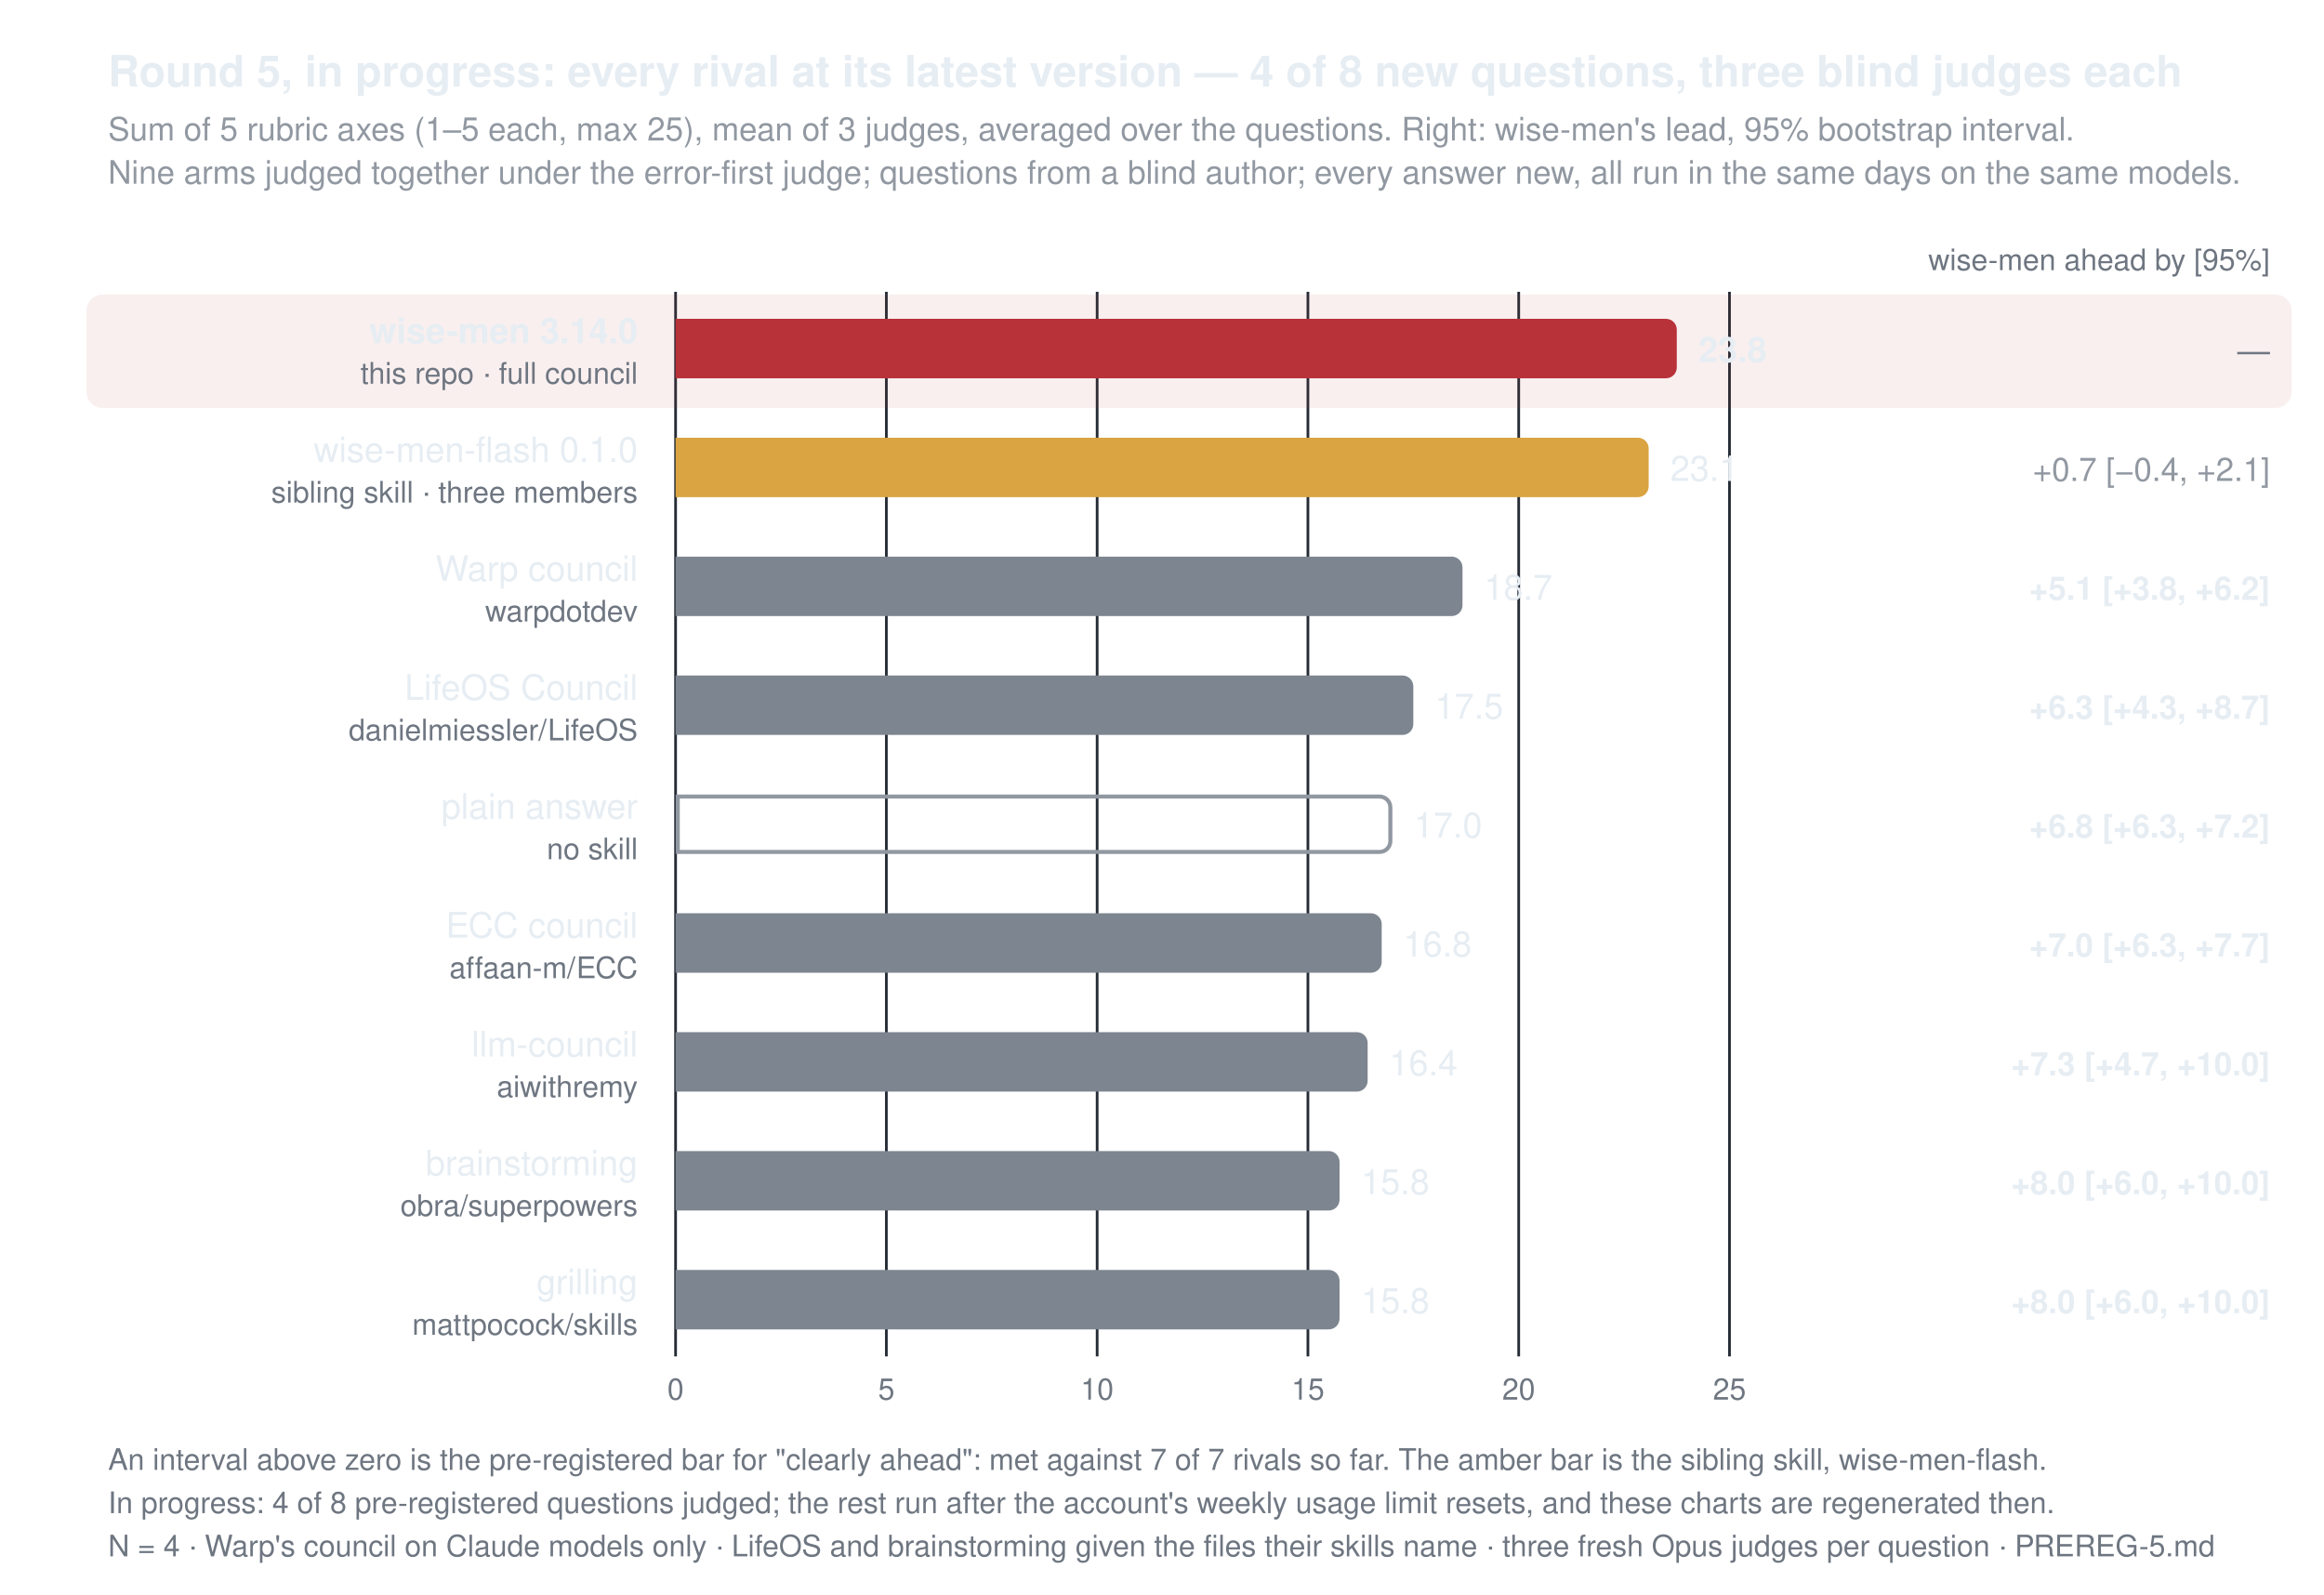
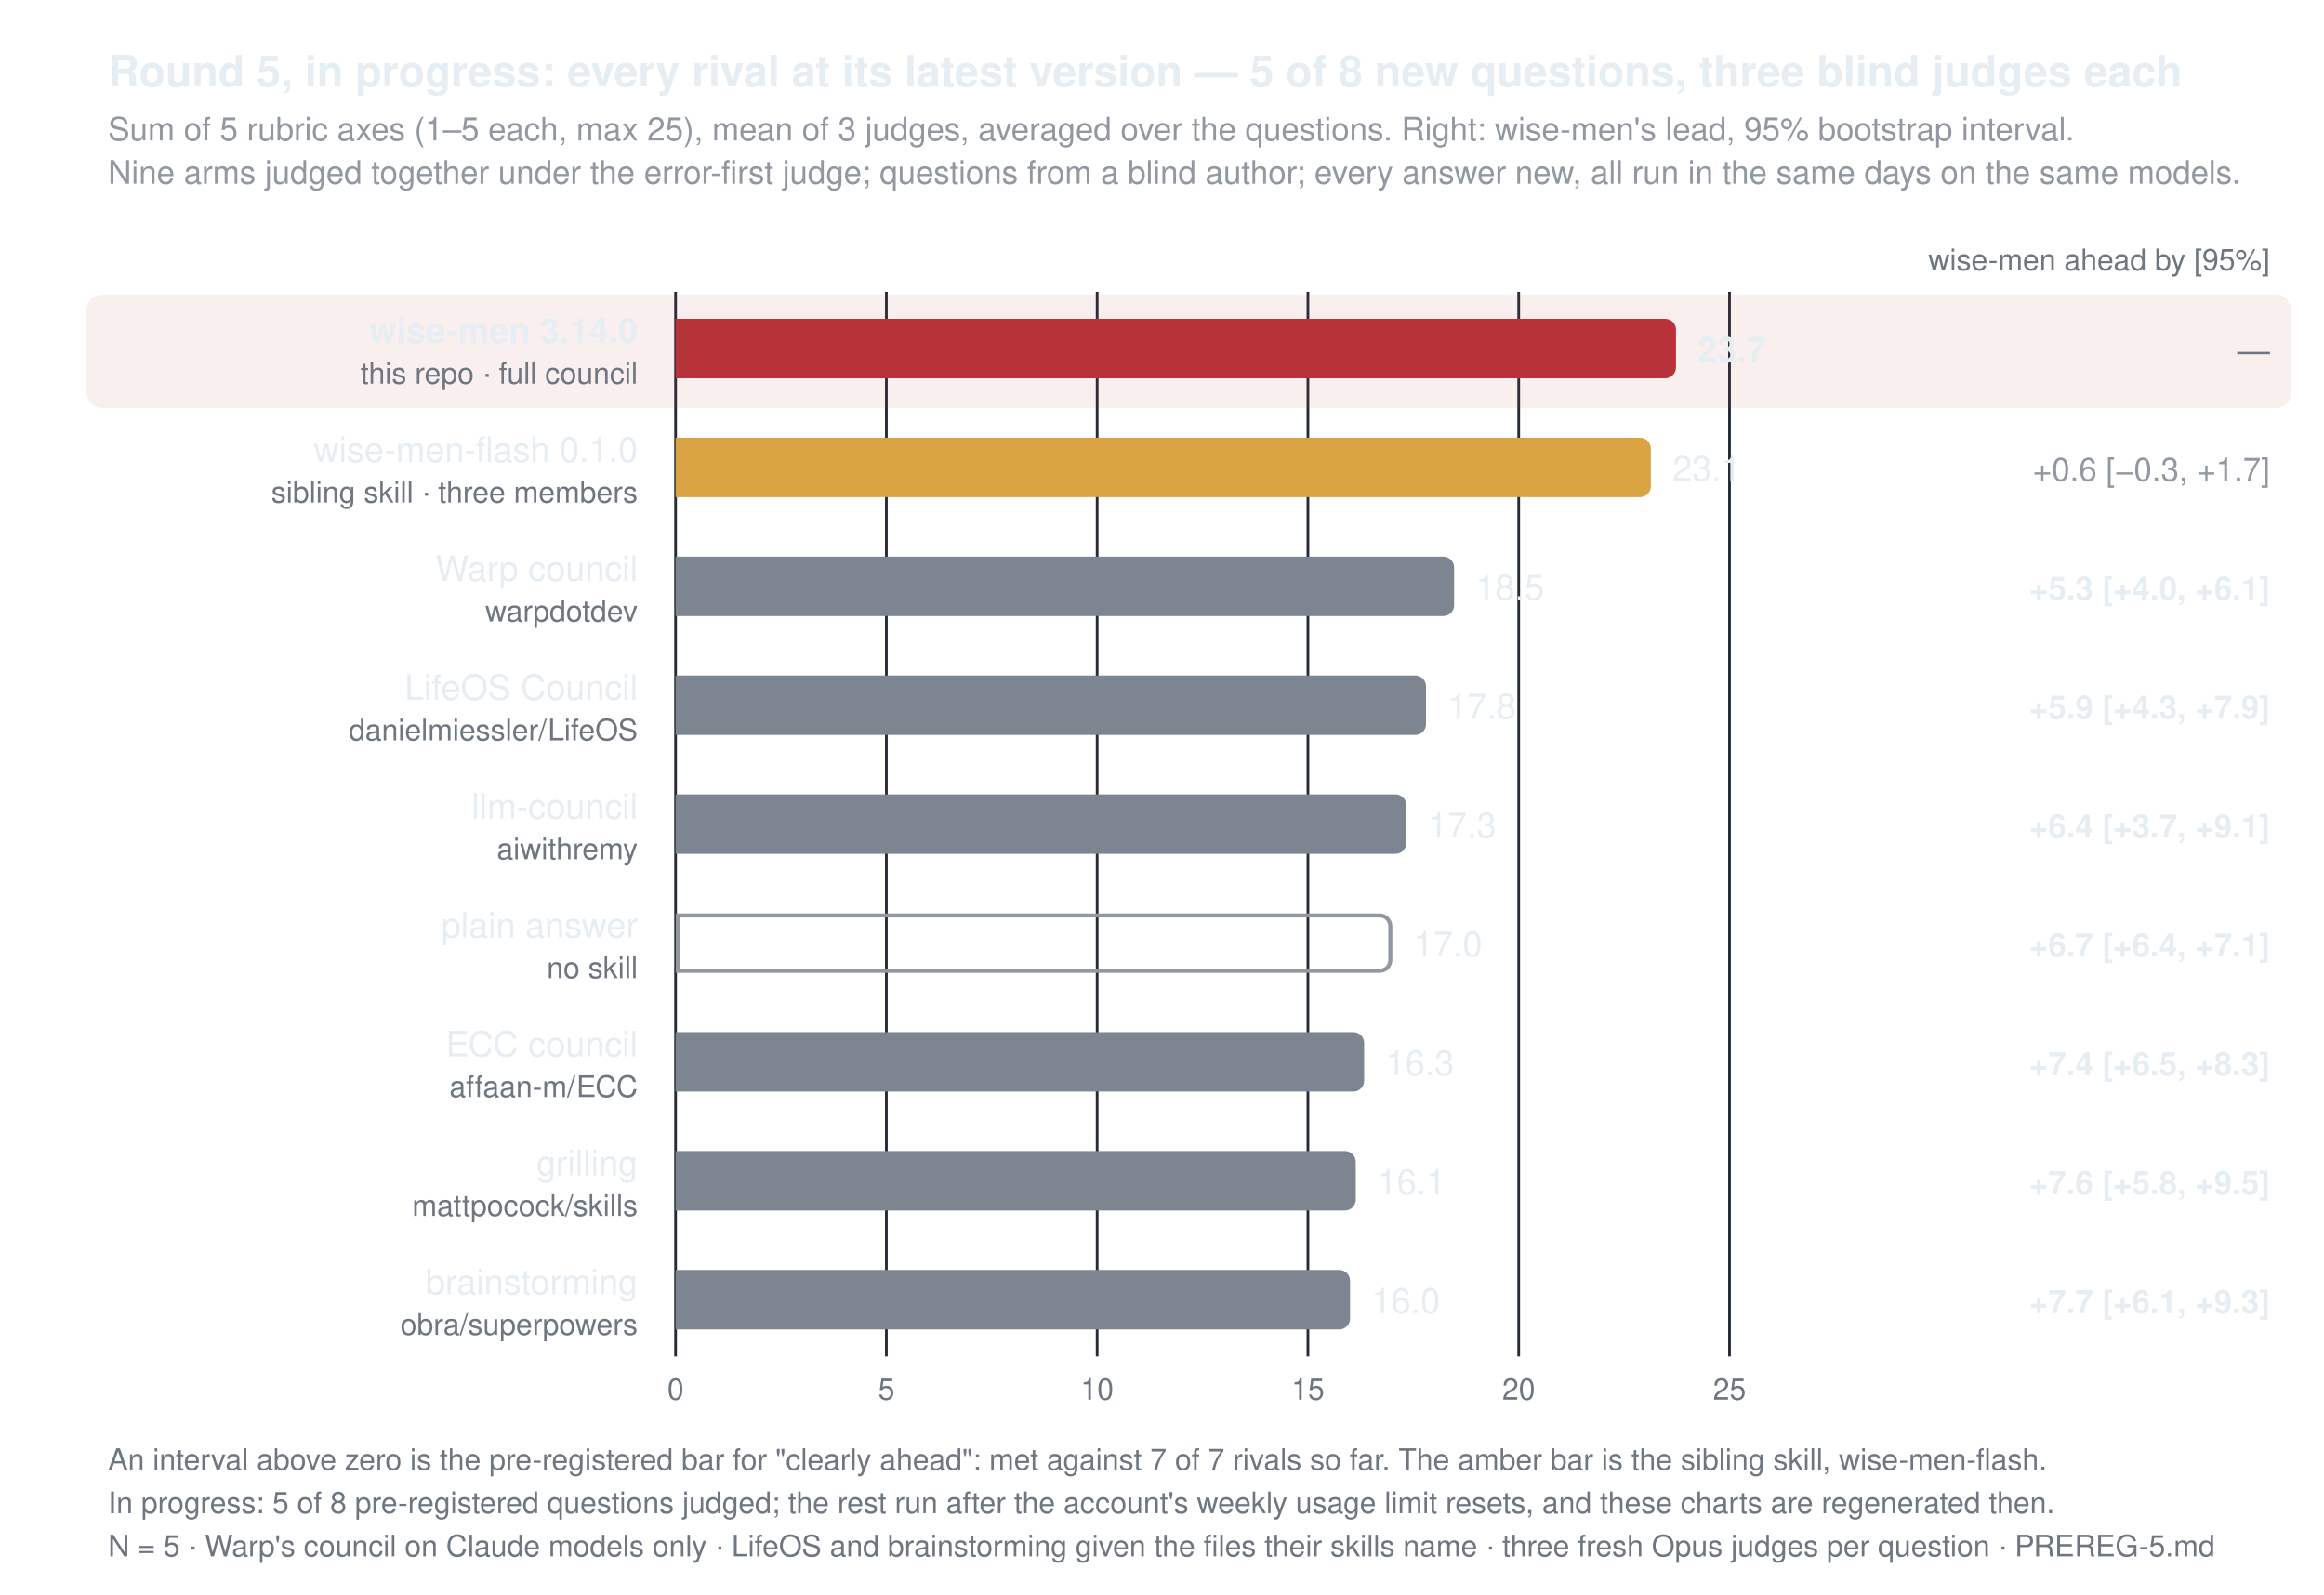
<svg xmlns="http://www.w3.org/2000/svg" viewBox="0 0 860 590" width="860" font-family="-apple-system, BlinkMacSystemFont, 'Segoe UI', Helvetica, Arial, sans-serif">
-   <text x="40" y="32" font-size="16" font-weight="600" fill="#e6edf3" text-anchor="start">Round 5, in progress: every rival at its latest version — 4 of 8 new questions, three blind judges each</text>
+   <text x="40" y="32" font-size="16" font-weight="600" fill="#e6edf3" text-anchor="start">Round 5, in progress: every rival at its latest version — 5 of 8 new questions, three blind judges each</text>
  <text x="40" y="52" font-size="12" font-weight="400" fill="#9198a1" text-anchor="start">Sum of 5 rubric axes (1–5 each, max 25), mean of 3 judges, averaged over the questions. Right: wise-men's lead, 95% bootstrap interval.</text>
  <text x="40" y="68" font-size="12" font-weight="400" fill="#9198a1" text-anchor="start">Nine arms judged together under the error-first judge; questions from a blind author; every answer new, all run in the same days on the same models.</text>
  <text x="840" y="100" font-size="11" font-weight="400" fill="#6e7681" text-anchor="end">wise-men ahead by [95%]</text>
  <line x1="250" y1="108" x2="250" y2="502" stroke="#262c36" stroke-width="1" />
  <text x="250" y="518" font-size="11" font-weight="400" fill="#6e7681" text-anchor="middle">0</text>
  <line x1="328" y1="108" x2="328" y2="502" stroke="#262c36" stroke-width="1" />
  <text x="328" y="518" font-size="11" font-weight="400" fill="#6e7681" text-anchor="middle">5</text>
  <line x1="406" y1="108" x2="406" y2="502" stroke="#262c36" stroke-width="1" />
  <text x="406" y="518" font-size="11" font-weight="400" fill="#6e7681" text-anchor="middle">10</text>
  <line x1="484" y1="108" x2="484" y2="502" stroke="#262c36" stroke-width="1" />
  <text x="484" y="518" font-size="11" font-weight="400" fill="#6e7681" text-anchor="middle">15</text>
  <line x1="562" y1="108" x2="562" y2="502" stroke="#262c36" stroke-width="1" />
  <text x="562" y="518" font-size="11" font-weight="400" fill="#6e7681" text-anchor="middle">20</text>
  <line x1="640" y1="108" x2="640" y2="502" stroke="#262c36" stroke-width="1" />
  <text x="640" y="518" font-size="11" font-weight="400" fill="#6e7681" text-anchor="middle">25</text>
  <rect x="32" y="109" width="816" height="42" rx="6" fill="#b8323a" fill-opacity="0.08" />
  <text x="236" y="127" font-size="13" font-weight="700" fill="#e6edf3" text-anchor="end">wise-men 3.14.0</text>
  <text x="236" y="142" font-size="11" font-weight="400" fill="#6e7681" text-anchor="end">this repo · full council</text>
-   <path d="M250,118h366.5a4,4 0 0 1 4,4v14a4,4 0 0 1 -4,4h-366.5z" fill="#b8323a" />
-   <text x="628.5" y="134" font-size="13" font-weight="700" fill="#e6edf3" text-anchor="start">23.8</text>
+   <path d="M250,118h366.2a4,4 0 0 1 4,4v14a4,4 0 0 1 -4,4h-366.2z" fill="#b8323a" />
+   <text x="628.2" y="134" font-size="13" font-weight="700" fill="#e6edf3" text-anchor="start">23.7</text>
  <text x="840" y="134" font-size="12" font-weight="400" fill="#6e7681" text-anchor="end">—</text>
  <text x="236" y="171" font-size="13" font-weight="500" fill="#e6edf3" text-anchor="end">wise-men-flash 0.1.0</text>
  <text x="236" y="186" font-size="11" font-weight="400" fill="#6e7681" text-anchor="end">sibling skill · three members</text>
-   <path d="M250,162h356.1a4,4 0 0 1 4,4v14a4,4 0 0 1 -4,4h-356.1z" fill="#d9a441" />
-   <text x="618.1" y="178" font-size="13" font-weight="500" fill="#e6edf3" text-anchor="start">23.1</text>
-   <text x="840" y="178" font-size="12" font-weight="400" fill="#9198a1" text-anchor="end">+0.7  [−0.4, +2.1]</text>
+   <path d="M250,162h356.9a4,4 0 0 1 4,4v14a4,4 0 0 1 -4,4h-356.9z" fill="#d9a441" />
+   <text x="618.9" y="178" font-size="13" font-weight="500" fill="#e6edf3" text-anchor="start">23.1</text>
+   <text x="840" y="178" font-size="12" font-weight="400" fill="#9198a1" text-anchor="end">+0.6  [−0.3, +1.7]</text>
  <text x="236" y="215" font-size="13" font-weight="500" fill="#e6edf3" text-anchor="end">Warp council</text>
  <text x="236" y="230" font-size="11" font-weight="400" fill="#6e7681" text-anchor="end">warpdotdev</text>
-   <path d="M250,206h287.2a4,4 0 0 1 4,4v14a4,4 0 0 1 -4,4h-287.2z" fill="#7d8590" />
-   <text x="549.2" y="222" font-size="13" font-weight="500" fill="#e6edf3" text-anchor="start">18.7</text>
-   <text x="840" y="222" font-size="12" font-weight="600" fill="#e6edf3" text-anchor="end">+5.1  [+3.8, +6.2]</text>
+   <path d="M250,206h284.1a4,4 0 0 1 4,4v14a4,4 0 0 1 -4,4h-284.1z" fill="#7d8590" />
+   <text x="546.1" y="222" font-size="13" font-weight="500" fill="#e6edf3" text-anchor="start">18.5</text>
+   <text x="840" y="222" font-size="12" font-weight="600" fill="#e6edf3" text-anchor="end">+5.3  [+4.0, +6.1]</text>
  <text x="236" y="259" font-size="13" font-weight="500" fill="#e6edf3" text-anchor="end">LifeOS Council</text>
  <text x="236" y="274" font-size="11" font-weight="400" fill="#6e7681" text-anchor="end">danielmiessler/LifeOS</text>
-   <path d="M250,250h269a4,4 0 0 1 4,4v14a4,4 0 0 1 -4,4h-269z" fill="#7d8590" />
-   <text x="531" y="266" font-size="13" font-weight="500" fill="#e6edf3" text-anchor="start">17.5</text>
-   <text x="840" y="266" font-size="12" font-weight="600" fill="#e6edf3" text-anchor="end">+6.3  [+4.3, +8.7]</text>
-   <text x="236" y="303" font-size="13" font-weight="500" fill="#e6edf3" text-anchor="end">plain answer</text>
-   <text x="236" y="318" font-size="11" font-weight="400" fill="#6e7681" text-anchor="end">no skill</text>
-   <path d="M250.8,294.8h259.7a4,4 0 0 1 4,4v12.5a4,4 0 0 1 -4,4h-259.7z" fill="none" stroke="#9198a1" stroke-width="1.5" />
-   <text x="523.2" y="310" font-size="13" font-weight="500" fill="#e6edf3" text-anchor="start">17.0</text>
-   <text x="840" y="310" font-size="12" font-weight="600" fill="#e6edf3" text-anchor="end">+6.8  [+6.3, +7.2]</text>
-   <text x="236" y="347" font-size="13" font-weight="500" fill="#e6edf3" text-anchor="end">ECC council</text>
-   <text x="236" y="362" font-size="11" font-weight="400" fill="#6e7681" text-anchor="end">affaan-m/ECC</text>
-   <path d="M250,338h257.3a4,4 0 0 1 4,4v14a4,4 0 0 1 -4,4h-257.3z" fill="#7d8590" />
-   <text x="519.3" y="354" font-size="13" font-weight="500" fill="#e6edf3" text-anchor="start">16.8</text>
-   <text x="840" y="354" font-size="12" font-weight="600" fill="#e6edf3" text-anchor="end">+7.0  [+6.3, +7.7]</text>
-   <text x="236" y="391" font-size="13" font-weight="500" fill="#e6edf3" text-anchor="end">llm-council</text>
-   <text x="236" y="406" font-size="11" font-weight="400" fill="#6e7681" text-anchor="end">aiwithremy</text>
-   <path d="M250,382h252.1a4,4 0 0 1 4,4v14a4,4 0 0 1 -4,4h-252.1z" fill="#7d8590" />
-   <text x="514.1" y="398" font-size="13" font-weight="500" fill="#e6edf3" text-anchor="start">16.4</text>
-   <text x="840" y="398" font-size="12" font-weight="600" fill="#e6edf3" text-anchor="end">+7.3  [+4.7, +10.0]</text>
-   <text x="236" y="435" font-size="13" font-weight="500" fill="#e6edf3" text-anchor="end">brainstorming</text>
-   <text x="236" y="450" font-size="11" font-weight="400" fill="#6e7681" text-anchor="end">obra/superpowers</text>
-   <path d="M250,426h241.7a4,4 0 0 1 4,4v14a4,4 0 0 1 -4,4h-241.7z" fill="#7d8590" />
-   <text x="503.7" y="442" font-size="13" font-weight="500" fill="#e6edf3" text-anchor="start">15.8</text>
-   <text x="840" y="442" font-size="12" font-weight="600" fill="#e6edf3" text-anchor="end">+8.0  [+6.0, +10.0]</text>
-   <text x="236" y="479" font-size="13" font-weight="500" fill="#e6edf3" text-anchor="end">grilling</text>
-   <text x="236" y="494" font-size="11" font-weight="400" fill="#6e7681" text-anchor="end">mattpocock/skills</text>
-   <path d="M250,470h241.7a4,4 0 0 1 4,4v14a4,4 0 0 1 -4,4h-241.7z" fill="#7d8590" />
-   <text x="503.7" y="486" font-size="13" font-weight="500" fill="#e6edf3" text-anchor="start">15.8</text>
-   <text x="840" y="486" font-size="12" font-weight="600" fill="#e6edf3" text-anchor="end">+8.0  [+6.0, +10.0]</text>
+   <path d="M250,250h273.7a4,4 0 0 1 4,4v14a4,4 0 0 1 -4,4h-273.7z" fill="#7d8590" />
+   <text x="535.7" y="266" font-size="13" font-weight="500" fill="#e6edf3" text-anchor="start">17.8</text>
+   <text x="840" y="266" font-size="12" font-weight="600" fill="#e6edf3" text-anchor="end">+5.9  [+4.3, +7.9]</text>
+   <text x="236" y="303" font-size="13" font-weight="500" fill="#e6edf3" text-anchor="end">llm-council</text>
+   <text x="236" y="318" font-size="11" font-weight="400" fill="#6e7681" text-anchor="end">aiwithremy</text>
+   <path d="M250,294h266.4a4,4 0 0 1 4,4v14a4,4 0 0 1 -4,4h-266.4z" fill="#7d8590" />
+   <text x="528.4" y="310" font-size="13" font-weight="500" fill="#e6edf3" text-anchor="start">17.3</text>
+   <text x="840" y="310" font-size="12" font-weight="600" fill="#e6edf3" text-anchor="end">+6.4  [+3.7, +9.1]</text>
+   <text x="236" y="347" font-size="13" font-weight="500" fill="#e6edf3" text-anchor="end">plain answer</text>
+   <text x="236" y="362" font-size="11" font-weight="400" fill="#6e7681" text-anchor="end">no skill</text>
+   <path d="M250.8,338.8h259.7a4,4 0 0 1 4,4v12.5a4,4 0 0 1 -4,4h-259.7z" fill="none" stroke="#9198a1" stroke-width="1.5" />
+   <text x="523.2" y="354" font-size="13" font-weight="500" fill="#e6edf3" text-anchor="start">17.0</text>
+   <text x="840" y="354" font-size="12" font-weight="600" fill="#e6edf3" text-anchor="end">+6.7  [+6.4, +7.1]</text>
+   <text x="236" y="391" font-size="13" font-weight="500" fill="#e6edf3" text-anchor="end">ECC council</text>
+   <text x="236" y="406" font-size="11" font-weight="400" fill="#6e7681" text-anchor="end">affaan-m/ECC</text>
+   <path d="M250,382h250.8a4,4 0 0 1 4,4v14a4,4 0 0 1 -4,4h-250.8z" fill="#7d8590" />
+   <text x="512.8" y="398" font-size="13" font-weight="500" fill="#e6edf3" text-anchor="start">16.3</text>
+   <text x="840" y="398" font-size="12" font-weight="600" fill="#e6edf3" text-anchor="end">+7.4  [+6.5, +8.3]</text>
+   <text x="236" y="435" font-size="13" font-weight="500" fill="#e6edf3" text-anchor="end">grilling</text>
+   <text x="236" y="450" font-size="11" font-weight="400" fill="#6e7681" text-anchor="end">mattpocock/skills</text>
+   <path d="M250,426h247.7a4,4 0 0 1 4,4v14a4,4 0 0 1 -4,4h-247.7z" fill="#7d8590" />
+   <text x="509.7" y="442" font-size="13" font-weight="500" fill="#e6edf3" text-anchor="start">16.1</text>
+   <text x="840" y="442" font-size="12" font-weight="600" fill="#e6edf3" text-anchor="end">+7.6  [+5.8, +9.5]</text>
+   <text x="236" y="479" font-size="13" font-weight="500" fill="#e6edf3" text-anchor="end">brainstorming</text>
+   <text x="236" y="494" font-size="11" font-weight="400" fill="#6e7681" text-anchor="end">obra/superpowers</text>
+   <path d="M250,470h245.6a4,4 0 0 1 4,4v14a4,4 0 0 1 -4,4h-245.6z" fill="#7d8590" />
+   <text x="507.6" y="486" font-size="13" font-weight="500" fill="#e6edf3" text-anchor="start">16.0</text>
+   <text x="840" y="486" font-size="12" font-weight="600" fill="#e6edf3" text-anchor="end">+7.7  [+6.1, +9.3]</text>
  <text x="40" y="544" font-size="11" font-weight="400" fill="#6e7681" text-anchor="start">An interval above zero is the pre-registered bar for "clearly ahead": met against 7 of 7 rivals so far. The amber bar is the sibling skill, wise-men-flash.</text>
-   <text x="40" y="560" font-size="11" font-weight="400" fill="#6e7681" text-anchor="start">In progress: 4 of 8 pre-registered questions judged; the rest run after the account's weekly usage limit resets, and these charts are regenerated then.</text>
-   <text x="40" y="576" font-size="11" font-weight="400" fill="#6e7681" text-anchor="start">N = 4 · Warp's council on Claude models only · LifeOS and brainstorming given the files their skills name · three fresh Opus judges per question · PREREG-5.md</text>
+   <text x="40" y="560" font-size="11" font-weight="400" fill="#6e7681" text-anchor="start">In progress: 5 of 8 pre-registered questions judged; the rest run after the account's weekly usage limit resets, and these charts are regenerated then.</text>
+   <text x="40" y="576" font-size="11" font-weight="400" fill="#6e7681" text-anchor="start">N = 5 · Warp's council on Claude models only · LifeOS and brainstorming given the files their skills name · three fresh Opus judges per question · PREREG-5.md</text>
</svg>
